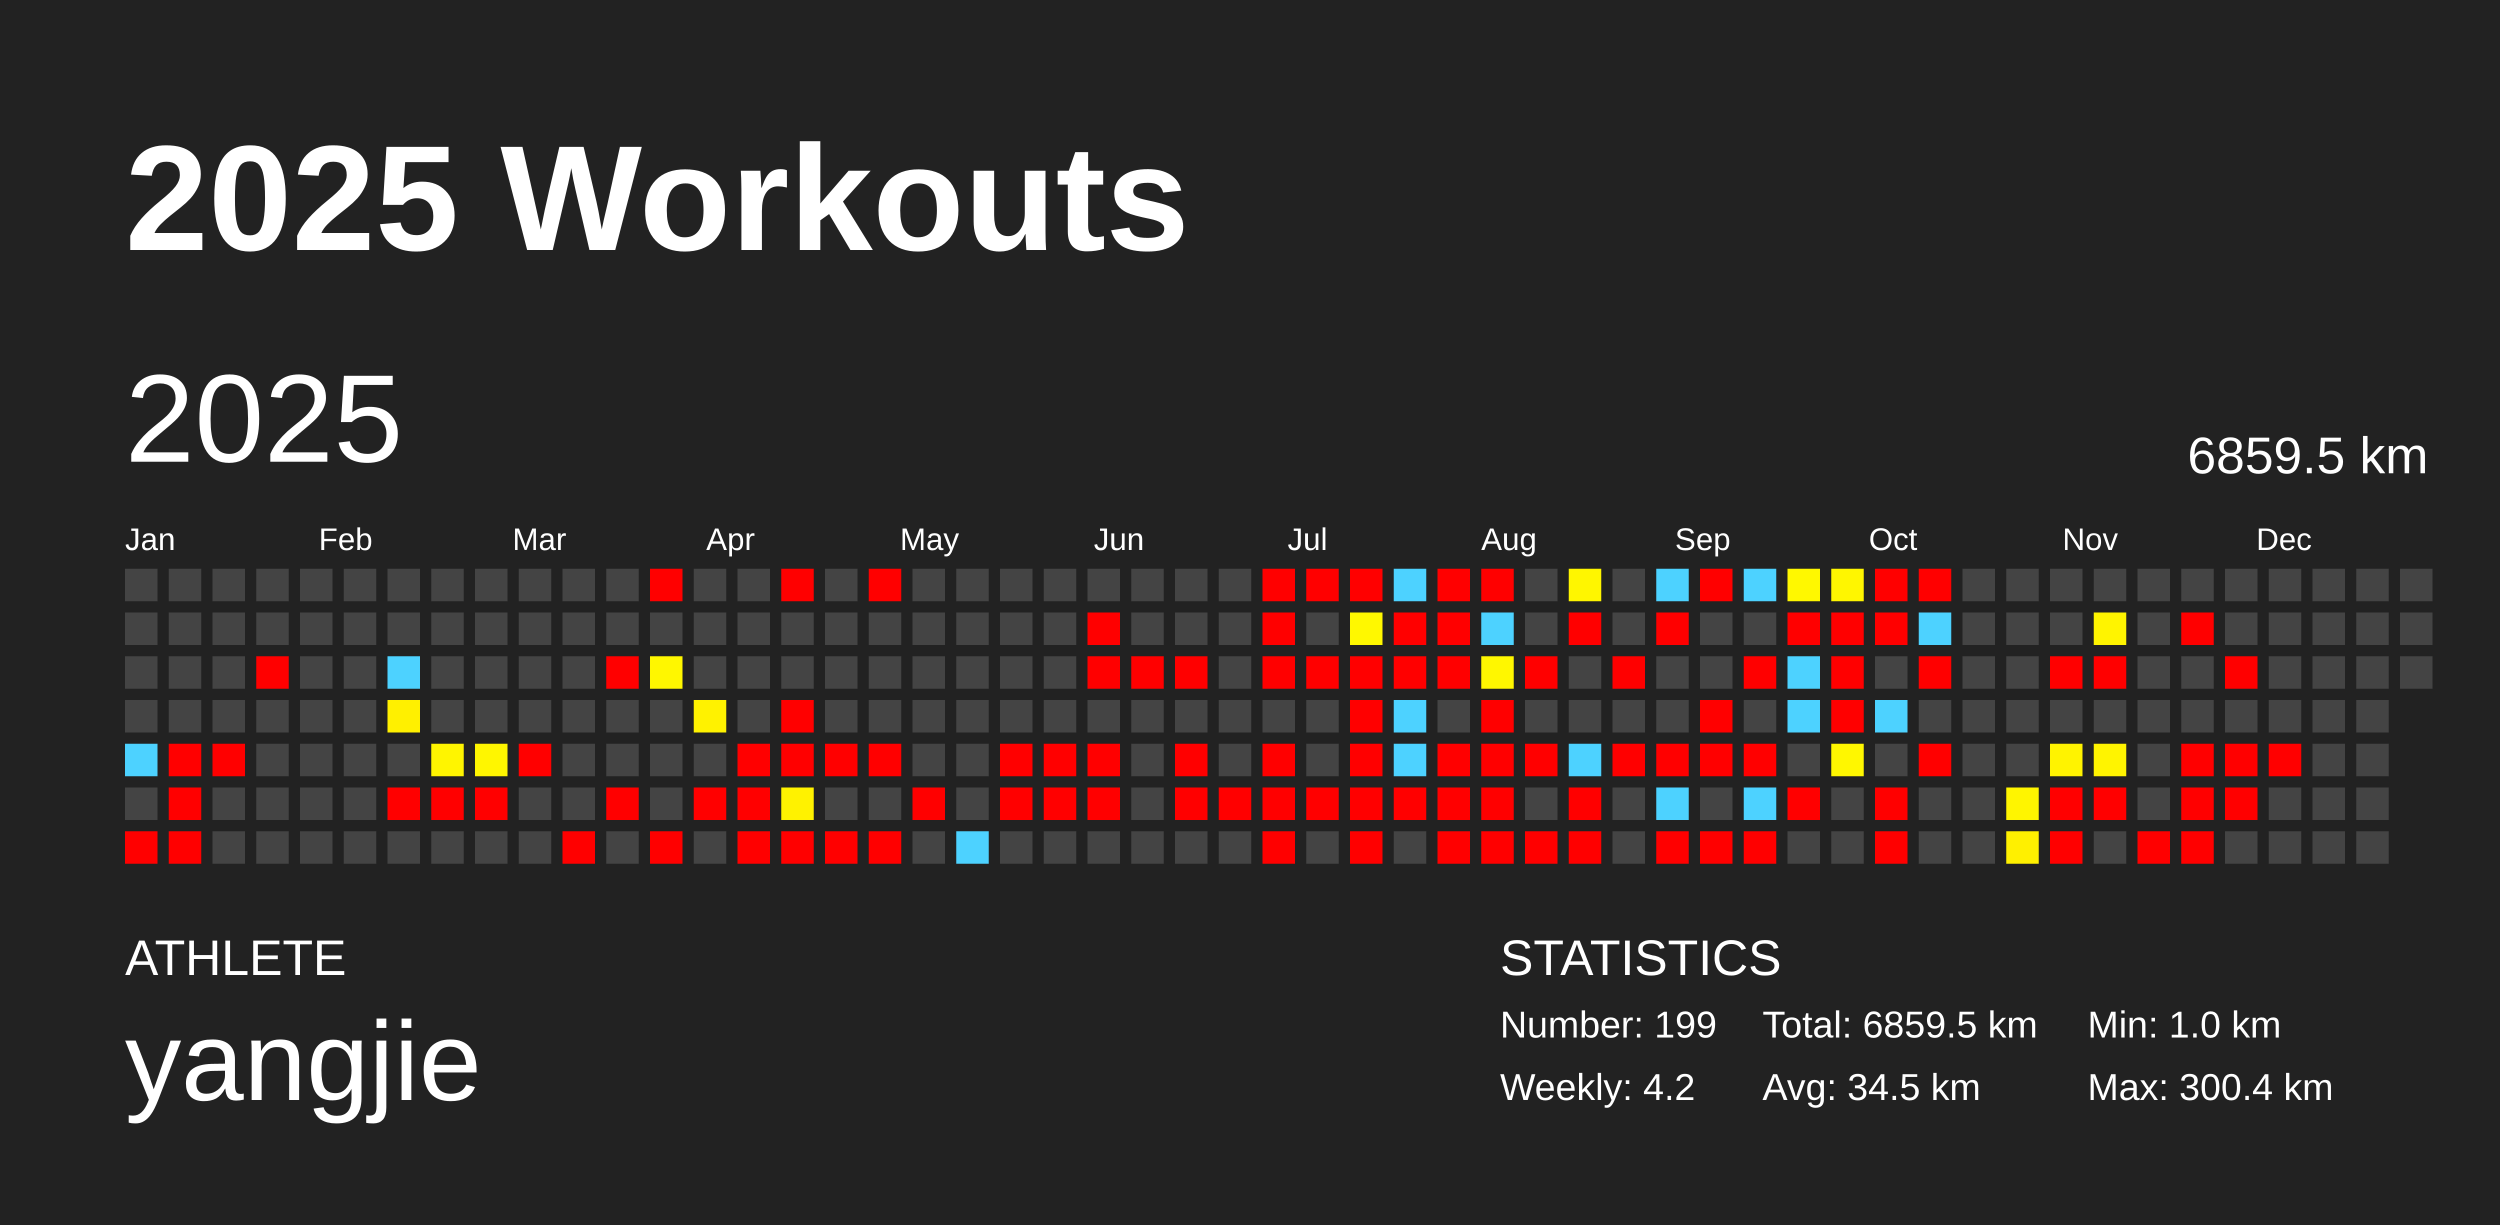
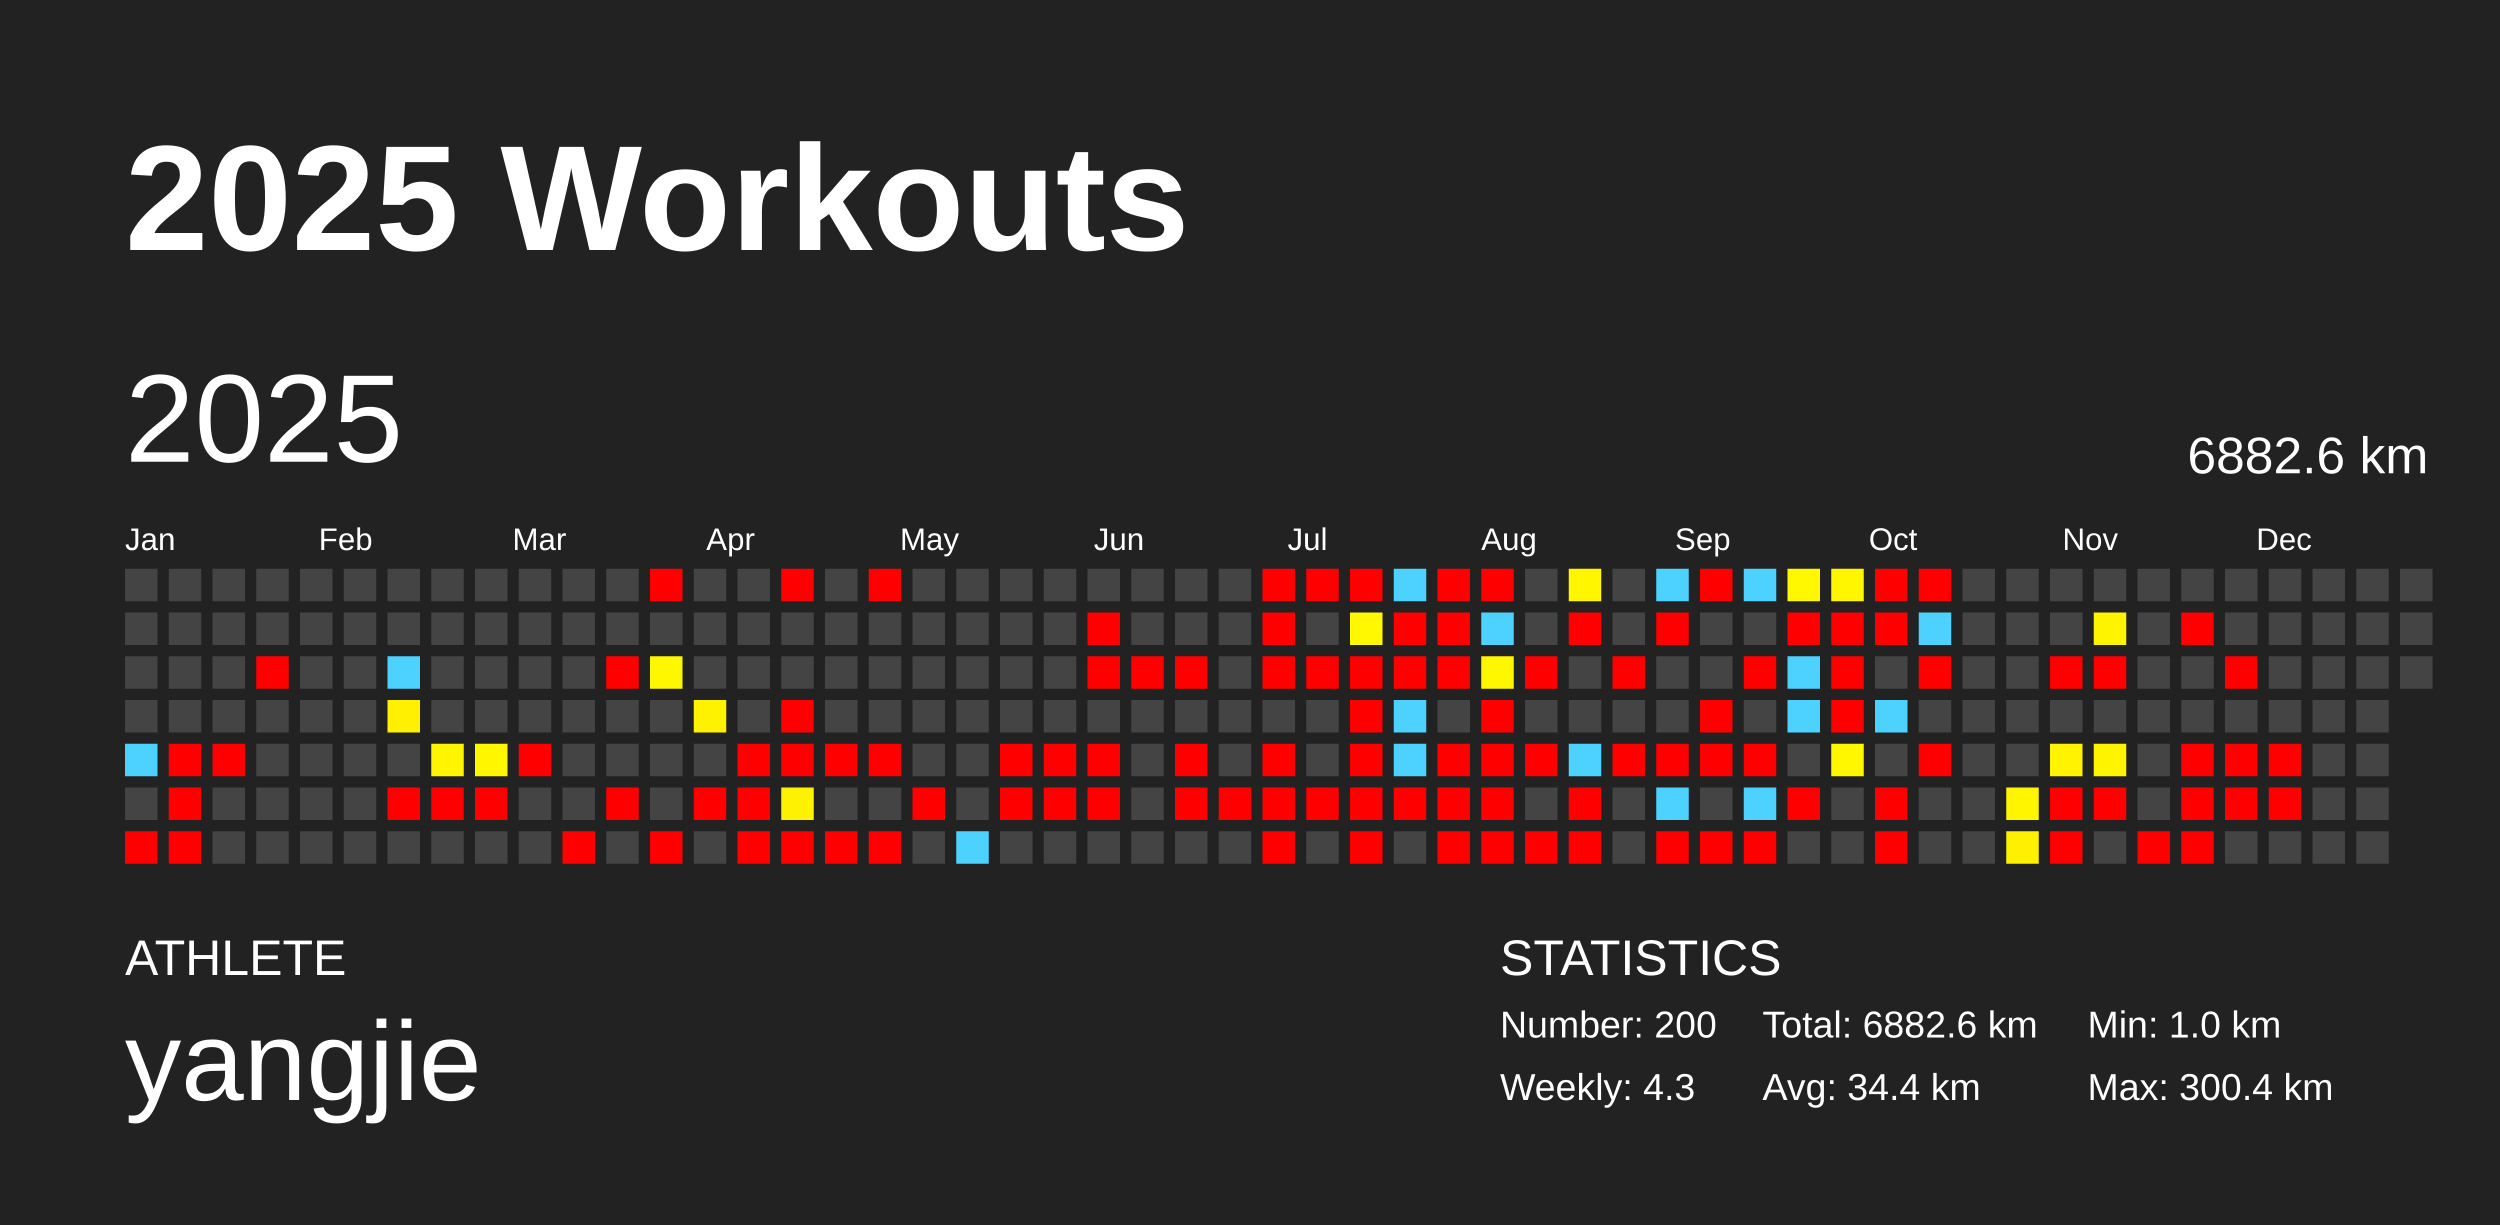
<svg xmlns="http://www.w3.org/2000/svg" baseProfile="full" height="98mm" version="1.1" viewBox="0,0,200,98" width="200mm">
  <defs />
  <rect fill="#222222" height="98" width="200" x="0" y="0" />
  <text fill="#FFFFFF" style="font-size:12px; font-family:Arial; font-weight:bold;" x="10" y="20">2025 Workouts</text>
  <text fill="#FFFFFF" style="font-size:4px; font-family:Arial" x="10" y="78">ATHLETE</text>
  <text fill="#FFFFFF" style="font-size:9px; font-family:Arial" x="10" y="88">yangjie</text>
  <text fill="#FFFFFF" style="font-size:4px; font-family:Arial" x="120" y="78">STATISTICS</text>
-   <text fill="#FFFFFF" style="font-size:3px; font-family:Arial" x="120" y="83">Number: 199</text>
-   <text fill="#FFFFFF" style="font-size:3px; font-family:Arial" x="120" y="88">Weekly: 4.2</text>
-   <text fill="#FFFFFF" style="font-size:3px; font-family:Arial" x="141" y="83">Total: 6859.5 km</text>
-   <text fill="#FFFFFF" style="font-size:3px; font-family:Arial" x="141" y="88">Avg: 34.5 km</text>
+   <text fill="#FFFFFF" style="font-size:3px; font-family:Arial" x="120" y="83">Number: 200</text>
+   <text fill="#FFFFFF" style="font-size:3px; font-family:Arial" x="120" y="88">Weekly: 4.3</text>
+   <text fill="#FFFFFF" style="font-size:3px; font-family:Arial" x="141" y="83">Total: 6882.6 km</text>
+   <text fill="#FFFFFF" style="font-size:3px; font-family:Arial" x="141" y="88">Avg: 34.4 km</text>
  <text fill="#FFFFFF" style="font-size:3px; font-family:Arial" x="167" y="83">Min: 1.0 km</text>
  <text fill="#FFFFFF" style="font-size:3px; font-family:Arial" x="167" y="88">Max: 300.4 km</text>
  <text dominant-baseline="hanging" fill="#FFFFFF" style="font-size:10.0px; font-family:Arial;" x="10" y="30">2025</text>
-   <text dominant-baseline="hanging" fill="#FFFFFF" style="font-size:4.125px; font-family:Arial;" x="175" y="35">6859.5 km</text>
+   <text dominant-baseline="hanging" fill="#FFFFFF" style="font-size:4.125px; font-family:Arial;" x="175" y="35">6882.6 km</text>
  <text fill="#FFFFFF" style="font-size:2.5px; font-family:Arial" x="10.0" y="44">Jan</text>
  <text fill="#FFFFFF" style="font-size:2.5px; font-family:Arial" x="25.5" y="44">Feb</text>
  <text fill="#FFFFFF" style="font-size:2.5px; font-family:Arial" x="41.0" y="44">Mar</text>
  <text fill="#FFFFFF" style="font-size:2.5px; font-family:Arial" x="56.5" y="44">Apr</text>
  <text fill="#FFFFFF" style="font-size:2.5px; font-family:Arial" x="72.0" y="44">May</text>
  <text fill="#FFFFFF" style="font-size:2.5px; font-family:Arial" x="87.5" y="44">Jun</text>
  <text fill="#FFFFFF" style="font-size:2.5px; font-family:Arial" x="103.0" y="44">Jul</text>
  <text fill="#FFFFFF" style="font-size:2.5px; font-family:Arial" x="118.5" y="44">Aug</text>
  <text fill="#FFFFFF" style="font-size:2.5px; font-family:Arial" x="134.0" y="44">Sep</text>
  <text fill="#FFFFFF" style="font-size:2.5px; font-family:Arial" x="149.5" y="44">Oct</text>
  <text fill="#FFFFFF" style="font-size:2.5px; font-family:Arial" x="165.0" y="44">Nov</text>
  <text fill="#FFFFFF" style="font-size:2.5px; font-family:Arial" x="180.5" y="44">Dec</text>
  <rect fill="#444444" height="2.6" width="2.6" x="10.0" y="45.5" />
  <rect fill="#444444" height="2.6" width="2.6" x="10.0" y="49.0" />
  <rect fill="#444444" height="2.6" width="2.6" x="10.0" y="52.5" />
  <rect fill="#444444" height="2.6" width="2.6" x="10.0" y="56.0" />
  <rect fill="#4dd2ff" height="2.6" width="2.6" x="10.0" y="59.5" />
  <rect fill="#444444" height="2.6" width="2.6" x="10.0" y="63.0" />
  <rect fill="red" height="2.6" width="2.6" x="10.0" y="66.5" />
  <rect fill="#444444" height="2.6" width="2.6" x="13.5" y="45.5" />
  <rect fill="#444444" height="2.6" width="2.6" x="13.5" y="49.0" />
  <rect fill="#444444" height="2.6" width="2.6" x="13.5" y="52.5" />
  <rect fill="#444444" height="2.6" width="2.6" x="13.5" y="56.0" />
  <rect fill="red" height="2.6" width="2.6" x="13.5" y="59.5" />
  <rect fill="red" height="2.6" width="2.6" x="13.5" y="63.0" />
  <rect fill="red" height="2.6" width="2.6" x="13.5" y="66.5" />
  <rect fill="#444444" height="2.6" width="2.6" x="17.0" y="45.5" />
  <rect fill="#444444" height="2.6" width="2.6" x="17.0" y="49.0" />
  <rect fill="#444444" height="2.6" width="2.6" x="17.0" y="52.5" />
  <rect fill="#444444" height="2.6" width="2.6" x="17.0" y="56.0" />
  <rect fill="red" height="2.6" width="2.6" x="17.0" y="59.5" />
  <rect fill="#444444" height="2.6" width="2.6" x="17.0" y="63.0" />
  <rect fill="#444444" height="2.6" width="2.6" x="17.0" y="66.5" />
  <rect fill="#444444" height="2.6" width="2.6" x="20.5" y="45.5" />
  <rect fill="#444444" height="2.6" width="2.6" x="20.5" y="49.0" />
  <rect fill="red" height="2.6" width="2.6" x="20.5" y="52.5" />
  <rect fill="#444444" height="2.6" width="2.6" x="20.5" y="56.0" />
  <rect fill="#444444" height="2.6" width="2.6" x="20.5" y="59.5" />
  <rect fill="#444444" height="2.6" width="2.6" x="20.5" y="63.0" />
  <rect fill="#444444" height="2.6" width="2.6" x="20.5" y="66.5" />
  <rect fill="#444444" height="2.6" width="2.6" x="24.0" y="45.5" />
  <rect fill="#444444" height="2.6" width="2.6" x="24.0" y="49.0" />
  <rect fill="#444444" height="2.6" width="2.6" x="24.0" y="52.5" />
  <rect fill="#444444" height="2.6" width="2.6" x="24.0" y="56.0" />
  <rect fill="#444444" height="2.6" width="2.6" x="24.0" y="59.5" />
  <rect fill="#444444" height="2.6" width="2.6" x="24.0" y="63.0" />
  <rect fill="#444444" height="2.6" width="2.6" x="24.0" y="66.5" />
  <rect fill="#444444" height="2.6" width="2.6" x="27.5" y="45.5" />
  <rect fill="#444444" height="2.6" width="2.6" x="27.5" y="49.0" />
  <rect fill="#444444" height="2.6" width="2.6" x="27.5" y="52.5" />
  <rect fill="#444444" height="2.6" width="2.6" x="27.5" y="56.0" />
  <rect fill="#444444" height="2.6" width="2.6" x="27.5" y="59.5" />
  <rect fill="#444444" height="2.6" width="2.6" x="27.5" y="63.0" />
  <rect fill="#444444" height="2.6" width="2.6" x="27.5" y="66.5" />
  <rect fill="#444444" height="2.6" width="2.6" x="31.0" y="45.5" />
  <rect fill="#444444" height="2.6" width="2.6" x="31.0" y="49.0" />
  <rect fill="#4dd2ff" height="2.6" width="2.6" x="31.0" y="52.5" />
  <rect fill="#fff000" height="2.6" width="2.6" x="31.0" y="56.0" />
  <rect fill="#444444" height="2.6" width="2.6" x="31.0" y="59.5" />
  <rect fill="red" height="2.6" width="2.6" x="31.0" y="63.0" />
  <rect fill="#444444" height="2.6" width="2.6" x="31.0" y="66.5" />
  <rect fill="#444444" height="2.6" width="2.6" x="34.5" y="45.5" />
  <rect fill="#444444" height="2.6" width="2.6" x="34.5" y="49.0" />
  <rect fill="#444444" height="2.6" width="2.6" x="34.5" y="52.5" />
  <rect fill="#444444" height="2.6" width="2.6" x="34.5" y="56.0" />
  <rect fill="#fff500" height="2.6" width="2.6" x="34.5" y="59.5" />
  <rect fill="red" height="2.6" width="2.6" x="34.5" y="63.0" />
  <rect fill="#444444" height="2.6" width="2.6" x="34.5" y="66.5" />
  <rect fill="#444444" height="2.6" width="2.6" x="38.0" y="45.5" />
  <rect fill="#444444" height="2.6" width="2.6" x="38.0" y="49.0" />
  <rect fill="#444444" height="2.6" width="2.6" x="38.0" y="52.5" />
  <rect fill="#444444" height="2.6" width="2.6" x="38.0" y="56.0" />
  <rect fill="#fff600" height="2.6" width="2.6" x="38.0" y="59.5" />
  <rect fill="red" height="2.6" width="2.6" x="38.0" y="63.0" />
  <rect fill="#444444" height="2.6" width="2.6" x="38.0" y="66.5" />
  <rect fill="#444444" height="2.6" width="2.6" x="41.5" y="45.5" />
  <rect fill="#444444" height="2.6" width="2.6" x="41.5" y="49.0" />
  <rect fill="#444444" height="2.6" width="2.6" x="41.5" y="52.5" />
  <rect fill="#444444" height="2.6" width="2.6" x="41.5" y="56.0" />
  <rect fill="red" height="2.6" width="2.6" x="41.5" y="59.5" />
  <rect fill="#444444" height="2.6" width="2.6" x="41.5" y="63.0" />
  <rect fill="#444444" height="2.6" width="2.6" x="41.5" y="66.5" />
  <rect fill="#444444" height="2.6" width="2.6" x="45.0" y="45.5" />
  <rect fill="#444444" height="2.6" width="2.6" x="45.0" y="49.0" />
  <rect fill="#444444" height="2.6" width="2.6" x="45.0" y="52.5" />
  <rect fill="#444444" height="2.6" width="2.6" x="45.0" y="56.0" />
  <rect fill="#444444" height="2.6" width="2.6" x="45.0" y="59.5" />
  <rect fill="#444444" height="2.6" width="2.6" x="45.0" y="63.0" />
  <rect fill="red" height="2.6" width="2.6" x="45.0" y="66.5" />
  <rect fill="#444444" height="2.6" width="2.6" x="48.5" y="45.5" />
  <rect fill="#444444" height="2.6" width="2.6" x="48.5" y="49.0" />
  <rect fill="red" height="2.6" width="2.6" x="48.5" y="52.5" />
  <rect fill="#444444" height="2.6" width="2.6" x="48.5" y="56.0" />
  <rect fill="#444444" height="2.6" width="2.6" x="48.5" y="59.5" />
  <rect fill="red" height="2.6" width="2.6" x="48.5" y="63.0" />
  <rect fill="#444444" height="2.6" width="2.6" x="48.5" y="66.5" />
  <rect fill="red" height="2.6" width="2.6" x="52.0" y="45.5" />
  <rect fill="#444444" height="2.6" width="2.6" x="52.0" y="49.0" />
  <rect fill="#fff700" height="2.6" width="2.6" x="52.0" y="52.5" />
  <rect fill="#444444" height="2.6" width="2.6" x="52.0" y="56.0" />
  <rect fill="#444444" height="2.6" width="2.6" x="52.0" y="59.5" />
  <rect fill="#444444" height="2.6" width="2.6" x="52.0" y="63.0" />
  <rect fill="red" height="2.6" width="2.6" x="52.0" y="66.5" />
  <rect fill="#444444" height="2.6" width="2.6" x="55.5" y="45.5" />
  <rect fill="#444444" height="2.6" width="2.6" x="55.5" y="49.0" />
  <rect fill="#444444" height="2.6" width="2.6" x="55.5" y="52.5" />
  <rect fill="#fff200" height="2.6" width="2.6" x="55.5" y="56.0" />
  <rect fill="#444444" height="2.6" width="2.6" x="55.5" y="59.5" />
  <rect fill="red" height="2.6" width="2.6" x="55.5" y="63.0" />
  <rect fill="#444444" height="2.6" width="2.6" x="55.5" y="66.5" />
  <rect fill="#444444" height="2.6" width="2.6" x="59.0" y="45.5" />
  <rect fill="#444444" height="2.6" width="2.6" x="59.0" y="49.0" />
  <rect fill="#444444" height="2.6" width="2.6" x="59.0" y="52.5" />
  <rect fill="#444444" height="2.6" width="2.6" x="59.0" y="56.0" />
  <rect fill="red" height="2.6" width="2.6" x="59.0" y="59.5" />
  <rect fill="red" height="2.6" width="2.6" x="59.0" y="63.0" />
  <rect fill="red" height="2.6" width="2.6" x="59.0" y="66.5" />
  <rect fill="red" height="2.6" width="2.6" x="62.5" y="45.5" />
  <rect fill="#444444" height="2.6" width="2.6" x="62.5" y="49.0" />
  <rect fill="#444444" height="2.6" width="2.6" x="62.5" y="52.5" />
  <rect fill="red" height="2.6" width="2.6" x="62.5" y="56.0" />
  <rect fill="red" height="2.6" width="2.6" x="62.5" y="59.5" />
  <rect fill="#fff200" height="2.6" width="2.6" x="62.5" y="63.0" />
  <rect fill="red" height="2.6" width="2.6" x="62.5" y="66.5" />
  <rect fill="#444444" height="2.6" width="2.6" x="66.0" y="45.5" />
  <rect fill="#444444" height="2.6" width="2.6" x="66.0" y="49.0" />
  <rect fill="#444444" height="2.6" width="2.6" x="66.0" y="52.5" />
  <rect fill="#444444" height="2.6" width="2.6" x="66.0" y="56.0" />
  <rect fill="red" height="2.6" width="2.6" x="66.0" y="59.5" />
  <rect fill="#444444" height="2.6" width="2.6" x="66.0" y="63.0" />
  <rect fill="red" height="2.6" width="2.6" x="66.0" y="66.5" />
  <rect fill="red" height="2.6" width="2.6" x="69.5" y="45.5" />
  <rect fill="#444444" height="2.6" width="2.6" x="69.5" y="49.0" />
  <rect fill="#444444" height="2.6" width="2.6" x="69.5" y="52.5" />
  <rect fill="#444444" height="2.6" width="2.6" x="69.5" y="56.0" />
  <rect fill="red" height="2.6" width="2.6" x="69.5" y="59.5" />
  <rect fill="#444444" height="2.6" width="2.6" x="69.5" y="63.0" />
  <rect fill="red" height="2.6" width="2.6" x="69.5" y="66.5" />
  <rect fill="#444444" height="2.6" width="2.6" x="73.0" y="45.5" />
  <rect fill="#444444" height="2.6" width="2.6" x="73.0" y="49.0" />
  <rect fill="#444444" height="2.6" width="2.6" x="73.0" y="52.5" />
  <rect fill="#444444" height="2.6" width="2.6" x="73.0" y="56.0" />
  <rect fill="#444444" height="2.6" width="2.6" x="73.0" y="59.5" />
  <rect fill="red" height="2.6" width="2.6" x="73.0" y="63.0" />
  <rect fill="#444444" height="2.6" width="2.6" x="73.0" y="66.5" />
  <rect fill="#444444" height="2.6" width="2.6" x="76.5" y="45.5" />
  <rect fill="#444444" height="2.6" width="2.6" x="76.5" y="49.0" />
  <rect fill="#444444" height="2.6" width="2.6" x="76.5" y="52.5" />
  <rect fill="#444444" height="2.6" width="2.6" x="76.5" y="56.0" />
  <rect fill="#444444" height="2.6" width="2.6" x="76.5" y="59.5" />
  <rect fill="#444444" height="2.6" width="2.6" x="76.5" y="63.0" />
  <rect fill="#4dd2ff" height="2.6" width="2.6" x="76.5" y="66.5" />
  <rect fill="#444444" height="2.6" width="2.6" x="80.0" y="45.5" />
  <rect fill="#444444" height="2.6" width="2.6" x="80.0" y="49.0" />
  <rect fill="#444444" height="2.6" width="2.6" x="80.0" y="52.5" />
  <rect fill="#444444" height="2.6" width="2.6" x="80.0" y="56.0" />
  <rect fill="red" height="2.6" width="2.6" x="80.0" y="59.5" />
  <rect fill="red" height="2.6" width="2.6" x="80.0" y="63.0" />
  <rect fill="#444444" height="2.6" width="2.6" x="80.0" y="66.5" />
  <rect fill="#444444" height="2.6" width="2.6" x="83.5" y="45.5" />
  <rect fill="#444444" height="2.6" width="2.6" x="83.5" y="49.0" />
  <rect fill="#444444" height="2.6" width="2.6" x="83.5" y="52.5" />
  <rect fill="#444444" height="2.6" width="2.6" x="83.5" y="56.0" />
  <rect fill="red" height="2.6" width="2.6" x="83.5" y="59.5" />
  <rect fill="red" height="2.6" width="2.6" x="83.5" y="63.0" />
  <rect fill="#444444" height="2.6" width="2.6" x="83.5" y="66.5" />
  <rect fill="#444444" height="2.6" width="2.6" x="87.0" y="45.5" />
  <rect fill="red" height="2.6" width="2.6" x="87.0" y="49.0" />
  <rect fill="red" height="2.6" width="2.6" x="87.0" y="52.5" />
  <rect fill="#444444" height="2.6" width="2.6" x="87.0" y="56.0" />
  <rect fill="red" height="2.6" width="2.6" x="87.0" y="59.5" />
  <rect fill="red" height="2.6" width="2.6" x="87.0" y="63.0" />
  <rect fill="#444444" height="2.6" width="2.6" x="87.0" y="66.5" />
  <rect fill="#444444" height="2.6" width="2.6" x="90.5" y="45.5" />
  <rect fill="#444444" height="2.6" width="2.6" x="90.5" y="49.0" />
  <rect fill="red" height="2.6" width="2.6" x="90.5" y="52.5" />
  <rect fill="#444444" height="2.6" width="2.6" x="90.5" y="56.0" />
  <rect fill="#444444" height="2.6" width="2.6" x="90.5" y="59.5" />
  <rect fill="#444444" height="2.6" width="2.6" x="90.5" y="63.0" />
  <rect fill="#444444" height="2.6" width="2.6" x="90.5" y="66.5" />
  <rect fill="#444444" height="2.6" width="2.6" x="94.0" y="45.5" />
  <rect fill="#444444" height="2.6" width="2.6" x="94.0" y="49.0" />
  <rect fill="red" height="2.6" width="2.6" x="94.0" y="52.5" />
  <rect fill="#444444" height="2.6" width="2.6" x="94.0" y="56.0" />
  <rect fill="red" height="2.6" width="2.6" x="94.0" y="59.5" />
  <rect fill="red" height="2.6" width="2.6" x="94.0" y="63.0" />
  <rect fill="#444444" height="2.6" width="2.6" x="94.0" y="66.5" />
  <rect fill="#444444" height="2.6" width="2.6" x="97.5" y="45.5" />
  <rect fill="#444444" height="2.6" width="2.6" x="97.5" y="49.0" />
  <rect fill="#444444" height="2.6" width="2.6" x="97.5" y="52.5" />
  <rect fill="#444444" height="2.6" width="2.6" x="97.5" y="56.0" />
  <rect fill="#444444" height="2.6" width="2.6" x="97.5" y="59.5" />
  <rect fill="red" height="2.6" width="2.6" x="97.5" y="63.0" />
  <rect fill="#444444" height="2.6" width="2.6" x="97.5" y="66.5" />
  <rect fill="red" height="2.6" width="2.6" x="101.0" y="45.5" />
  <rect fill="red" height="2.6" width="2.6" x="101.0" y="49.0" />
  <rect fill="red" height="2.6" width="2.6" x="101.0" y="52.5" />
  <rect fill="#444444" height="2.6" width="2.6" x="101.0" y="56.0" />
  <rect fill="red" height="2.6" width="2.6" x="101.0" y="59.5" />
  <rect fill="red" height="2.6" width="2.6" x="101.0" y="63.0" />
  <rect fill="red" height="2.6" width="2.6" x="101.0" y="66.5" />
  <rect fill="red" height="2.6" width="2.6" x="104.5" y="45.5" />
  <rect fill="#444444" height="2.6" width="2.6" x="104.5" y="49.0" />
  <rect fill="red" height="2.6" width="2.6" x="104.5" y="52.5" />
  <rect fill="#444444" height="2.6" width="2.6" x="104.5" y="56.0" />
  <rect fill="#444444" height="2.6" width="2.6" x="104.5" y="59.5" />
  <rect fill="red" height="2.6" width="2.6" x="104.5" y="63.0" />
  <rect fill="#444444" height="2.6" width="2.6" x="104.5" y="66.5" />
  <rect fill="red" height="2.6" width="2.6" x="108.0" y="45.5" />
  <rect fill="#fff800" height="2.6" width="2.6" x="108.0" y="49.0" />
  <rect fill="red" height="2.6" width="2.6" x="108.0" y="52.5" />
  <rect fill="red" height="2.6" width="2.6" x="108.0" y="56.0" />
  <rect fill="red" height="2.6" width="2.6" x="108.0" y="59.5" />
  <rect fill="red" height="2.6" width="2.6" x="108.0" y="63.0" />
  <rect fill="red" height="2.6" width="2.6" x="108.0" y="66.5" />
  <rect fill="#4dd2ff" height="2.6" width="2.6" x="111.5" y="45.5" />
  <rect fill="red" height="2.6" width="2.6" x="111.5" y="49.0" />
  <rect fill="red" height="2.6" width="2.6" x="111.5" y="52.5" />
  <rect fill="#4dd2ff" height="2.6" width="2.6" x="111.5" y="56.0" />
  <rect fill="#4dd2ff" height="2.6" width="2.6" x="111.5" y="59.5" />
  <rect fill="red" height="2.6" width="2.6" x="111.5" y="63.0" />
  <rect fill="#444444" height="2.6" width="2.6" x="111.5" y="66.5" />
  <rect fill="red" height="2.6" width="2.6" x="115.0" y="45.5" />
  <rect fill="red" height="2.6" width="2.6" x="115.0" y="49.0" />
  <rect fill="red" height="2.6" width="2.6" x="115.0" y="52.5" />
  <rect fill="#444444" height="2.6" width="2.6" x="115.0" y="56.0" />
  <rect fill="red" height="2.6" width="2.6" x="115.0" y="59.5" />
  <rect fill="red" height="2.6" width="2.6" x="115.0" y="63.0" />
  <rect fill="red" height="2.6" width="2.6" x="115.0" y="66.5" />
  <rect fill="red" height="2.6" width="2.6" x="118.5" y="45.5" />
  <rect fill="#4dd2ff" height="2.6" width="2.6" x="118.5" y="49.0" />
  <rect fill="#fff700" height="2.6" width="2.6" x="118.5" y="52.5" />
  <rect fill="red" height="2.6" width="2.6" x="118.5" y="56.0" />
  <rect fill="red" height="2.6" width="2.6" x="118.5" y="59.5" />
  <rect fill="red" height="2.6" width="2.6" x="118.5" y="63.0" />
  <rect fill="red" height="2.6" width="2.6" x="118.5" y="66.5" />
  <rect fill="#444444" height="2.6" width="2.6" x="122.0" y="45.5" />
  <rect fill="#444444" height="2.6" width="2.6" x="122.0" y="49.0" />
  <rect fill="red" height="2.6" width="2.6" x="122.0" y="52.5" />
  <rect fill="#444444" height="2.6" width="2.6" x="122.0" y="56.0" />
  <rect fill="red" height="2.6" width="2.6" x="122.0" y="59.5" />
  <rect fill="#444444" height="2.6" width="2.6" x="122.0" y="63.0" />
  <rect fill="red" height="2.6" width="2.6" x="122.0" y="66.5" />
  <rect fill="#fff600" height="2.6" width="2.6" x="125.5" y="45.5" />
  <rect fill="red" height="2.6" width="2.6" x="125.5" y="49.0" />
  <rect fill="#444444" height="2.6" width="2.6" x="125.5" y="52.5" />
  <rect fill="#444444" height="2.6" width="2.6" x="125.5" y="56.0" />
  <rect fill="#4dd2ff" height="2.6" width="2.6" x="125.5" y="59.5" />
  <rect fill="red" height="2.6" width="2.6" x="125.5" y="63.0" />
  <rect fill="red" height="2.6" width="2.6" x="125.5" y="66.5" />
  <rect fill="#444444" height="2.6" width="2.6" x="129.0" y="45.5" />
  <rect fill="#444444" height="2.6" width="2.6" x="129.0" y="49.0" />
  <rect fill="red" height="2.6" width="2.6" x="129.0" y="52.5" />
  <rect fill="#444444" height="2.6" width="2.6" x="129.0" y="56.0" />
  <rect fill="red" height="2.6" width="2.6" x="129.0" y="59.5" />
  <rect fill="#444444" height="2.6" width="2.6" x="129.0" y="63.0" />
  <rect fill="#444444" height="2.6" width="2.6" x="129.0" y="66.5" />
  <rect fill="#4dd2ff" height="2.6" width="2.6" x="132.5" y="45.5" />
  <rect fill="red" height="2.6" width="2.6" x="132.5" y="49.0" />
  <rect fill="#444444" height="2.6" width="2.6" x="132.5" y="52.5" />
  <rect fill="#444444" height="2.6" width="2.6" x="132.5" y="56.0" />
  <rect fill="red" height="2.6" width="2.6" x="132.5" y="59.5" />
  <rect fill="#4dd2ff" height="2.6" width="2.6" x="132.5" y="63.0" />
  <rect fill="red" height="2.6" width="2.6" x="132.5" y="66.5" />
  <rect fill="red" height="2.6" width="2.6" x="136.0" y="45.5" />
  <rect fill="#444444" height="2.6" width="2.6" x="136.0" y="49.0" />
  <rect fill="#444444" height="2.6" width="2.6" x="136.0" y="52.5" />
  <rect fill="red" height="2.6" width="2.6" x="136.0" y="56.0" />
  <rect fill="red" height="2.6" width="2.6" x="136.0" y="59.5" />
  <rect fill="#444444" height="2.6" width="2.6" x="136.0" y="63.0" />
  <rect fill="red" height="2.6" width="2.6" x="136.0" y="66.5" />
  <rect fill="#4dd2ff" height="2.6" width="2.6" x="139.5" y="45.5" />
  <rect fill="#444444" height="2.6" width="2.6" x="139.5" y="49.0" />
  <rect fill="red" height="2.6" width="2.6" x="139.5" y="52.5" />
  <rect fill="#444444" height="2.6" width="2.6" x="139.5" y="56.0" />
  <rect fill="red" height="2.6" width="2.6" x="139.5" y="59.5" />
  <rect fill="#4dd2ff" height="2.6" width="2.6" x="139.5" y="63.0" />
  <rect fill="red" height="2.6" width="2.6" x="139.5" y="66.5" />
  <rect fill="#fff800" height="2.6" width="2.6" x="143.0" y="45.5" />
  <rect fill="red" height="2.6" width="2.6" x="143.0" y="49.0" />
  <rect fill="#4dd2ff" height="2.6" width="2.6" x="143.0" y="52.5" />
  <rect fill="#4dd2ff" height="2.6" width="2.6" x="143.0" y="56.0" />
  <rect fill="#444444" height="2.6" width="2.6" x="143.0" y="59.5" />
  <rect fill="red" height="2.6" width="2.6" x="143.0" y="63.0" />
  <rect fill="#444444" height="2.6" width="2.6" x="143.0" y="66.5" />
  <rect fill="#fff600" height="2.6" width="2.6" x="146.5" y="45.5" />
  <rect fill="red" height="2.6" width="2.6" x="146.5" y="49.0" />
  <rect fill="red" height="2.6" width="2.6" x="146.5" y="52.5" />
  <rect fill="red" height="2.6" width="2.6" x="146.5" y="56.0" />
  <rect fill="#fff700" height="2.6" width="2.6" x="146.5" y="59.5" />
  <rect fill="#444444" height="2.6" width="2.6" x="146.5" y="63.0" />
  <rect fill="#444444" height="2.6" width="2.6" x="146.5" y="66.5" />
  <rect fill="red" height="2.6" width="2.6" x="150.0" y="45.5" />
  <rect fill="red" height="2.6" width="2.6" x="150.0" y="49.0" />
  <rect fill="#444444" height="2.6" width="2.6" x="150.0" y="52.5" />
  <rect fill="#4dd2ff" height="2.6" width="2.6" x="150.0" y="56.0" />
  <rect fill="#444444" height="2.6" width="2.6" x="150.0" y="59.5" />
  <rect fill="red" height="2.6" width="2.6" x="150.0" y="63.0" />
  <rect fill="red" height="2.6" width="2.6" x="150.0" y="66.5" />
  <rect fill="red" height="2.6" width="2.6" x="153.5" y="45.5" />
  <rect fill="#4dd2ff" height="2.6" width="2.6" x="153.5" y="49.0" />
  <rect fill="red" height="2.6" width="2.6" x="153.5" y="52.5" />
  <rect fill="#444444" height="2.6" width="2.6" x="153.5" y="56.0" />
  <rect fill="red" height="2.6" width="2.6" x="153.5" y="59.5" />
  <rect fill="#444444" height="2.6" width="2.6" x="153.5" y="63.0" />
  <rect fill="#444444" height="2.6" width="2.6" x="153.5" y="66.5" />
  <rect fill="#444444" height="2.6" width="2.6" x="157.0" y="45.5" />
  <rect fill="#444444" height="2.6" width="2.6" x="157.0" y="49.0" />
  <rect fill="#444444" height="2.6" width="2.6" x="157.0" y="52.5" />
  <rect fill="#444444" height="2.6" width="2.6" x="157.0" y="56.0" />
  <rect fill="#444444" height="2.6" width="2.6" x="157.0" y="59.5" />
  <rect fill="#444444" height="2.6" width="2.6" x="157.0" y="63.0" />
  <rect fill="#444444" height="2.6" width="2.6" x="157.0" y="66.5" />
  <rect fill="#444444" height="2.6" width="2.6" x="160.5" y="45.5" />
  <rect fill="#444444" height="2.6" width="2.6" x="160.5" y="49.0" />
  <rect fill="#444444" height="2.6" width="2.6" x="160.5" y="52.5" />
  <rect fill="#444444" height="2.6" width="2.6" x="160.5" y="56.0" />
  <rect fill="#444444" height="2.6" width="2.6" x="160.5" y="59.5" />
  <rect fill="#fff500" height="2.6" width="2.6" x="160.5" y="63.0" />
  <rect fill="#fff000" height="2.6" width="2.6" x="160.5" y="66.5" />
  <rect fill="#444444" height="2.6" width="2.6" x="164.0" y="45.5" />
  <rect fill="#444444" height="2.6" width="2.6" x="164.0" y="49.0" />
  <rect fill="red" height="2.6" width="2.6" x="164.0" y="52.5" />
  <rect fill="#444444" height="2.6" width="2.6" x="164.0" y="56.0" />
  <rect fill="#fff300" height="2.6" width="2.6" x="164.0" y="59.5" />
  <rect fill="red" height="2.6" width="2.6" x="164.0" y="63.0" />
  <rect fill="red" height="2.6" width="2.6" x="164.0" y="66.5" />
  <rect fill="#444444" height="2.6" width="2.6" x="167.5" y="45.5" />
  <rect fill="#fff400" height="2.6" width="2.6" x="167.5" y="49.0" />
  <rect fill="red" height="2.6" width="2.6" x="167.5" y="52.5" />
  <rect fill="#444444" height="2.6" width="2.6" x="167.5" y="56.0" />
  <rect fill="#fff400" height="2.6" width="2.6" x="167.5" y="59.5" />
  <rect fill="red" height="2.6" width="2.6" x="167.5" y="63.0" />
  <rect fill="#444444" height="2.6" width="2.6" x="167.5" y="66.5" />
  <rect fill="#444444" height="2.6" width="2.6" x="171.0" y="45.5" />
  <rect fill="#444444" height="2.6" width="2.6" x="171.0" y="49.0" />
  <rect fill="#444444" height="2.6" width="2.6" x="171.0" y="52.5" />
  <rect fill="#444444" height="2.6" width="2.6" x="171.0" y="56.0" />
  <rect fill="#444444" height="2.6" width="2.6" x="171.0" y="59.5" />
  <rect fill="#444444" height="2.6" width="2.6" x="171.0" y="63.0" />
  <rect fill="red" height="2.6" width="2.6" x="171.0" y="66.5" />
  <rect fill="#444444" height="2.6" width="2.6" x="174.5" y="45.5" />
  <rect fill="red" height="2.6" width="2.6" x="174.5" y="49.0" />
  <rect fill="#444444" height="2.6" width="2.6" x="174.5" y="52.5" />
  <rect fill="#444444" height="2.6" width="2.6" x="174.5" y="56.0" />
  <rect fill="red" height="2.6" width="2.6" x="174.5" y="59.5" />
  <rect fill="red" height="2.6" width="2.6" x="174.5" y="63.0" />
  <rect fill="red" height="2.6" width="2.6" x="174.5" y="66.5" />
  <rect fill="#444444" height="2.6" width="2.6" x="178.0" y="45.5" />
  <rect fill="#444444" height="2.6" width="2.6" x="178.0" y="49.0" />
  <rect fill="red" height="2.6" width="2.6" x="178.0" y="52.5" />
  <rect fill="#444444" height="2.6" width="2.6" x="178.0" y="56.0" />
  <rect fill="red" height="2.6" width="2.6" x="178.0" y="59.5" />
  <rect fill="red" height="2.6" width="2.6" x="178.0" y="63.0" />
  <rect fill="#444444" height="2.6" width="2.6" x="178.0" y="66.5" />
  <rect fill="#444444" height="2.6" width="2.6" x="181.5" y="45.5" />
  <rect fill="#444444" height="2.6" width="2.6" x="181.5" y="49.0" />
  <rect fill="#444444" height="2.6" width="2.6" x="181.5" y="52.5" />
  <rect fill="#444444" height="2.6" width="2.6" x="181.5" y="56.0" />
  <rect fill="red" height="2.6" width="2.6" x="181.5" y="59.5" />
-   <rect fill="#444444" height="2.6" width="2.6" x="181.5" y="63.0" />
+   <rect fill="red" height="2.6" width="2.6" x="181.5" y="63.0" />
  <rect fill="#444444" height="2.6" width="2.6" x="181.5" y="66.5" />
  <rect fill="#444444" height="2.6" width="2.6" x="185.0" y="45.5" />
  <rect fill="#444444" height="2.6" width="2.6" x="185.0" y="49.0" />
  <rect fill="#444444" height="2.6" width="2.6" x="185.0" y="52.5" />
  <rect fill="#444444" height="2.6" width="2.6" x="185.0" y="56.0" />
  <rect fill="#444444" height="2.6" width="2.6" x="185.0" y="59.5" />
  <rect fill="#444444" height="2.6" width="2.6" x="185.0" y="63.0" />
  <rect fill="#444444" height="2.6" width="2.6" x="185.0" y="66.5" />
  <rect fill="#444444" height="2.6" width="2.6" x="188.5" y="45.5" />
  <rect fill="#444444" height="2.6" width="2.6" x="188.5" y="49.0" />
  <rect fill="#444444" height="2.6" width="2.6" x="188.5" y="52.5" />
  <rect fill="#444444" height="2.6" width="2.6" x="188.5" y="56.0" />
  <rect fill="#444444" height="2.6" width="2.6" x="188.5" y="59.5" />
  <rect fill="#444444" height="2.6" width="2.6" x="188.5" y="63.0" />
  <rect fill="#444444" height="2.6" width="2.6" x="188.5" y="66.5" />
  <rect fill="#444444" height="2.6" width="2.6" x="192.0" y="45.5" />
  <rect fill="#444444" height="2.6" width="2.6" x="192.0" y="49.0" />
  <rect fill="#444444" height="2.6" width="2.6" x="192.0" y="52.5" />
</svg>
